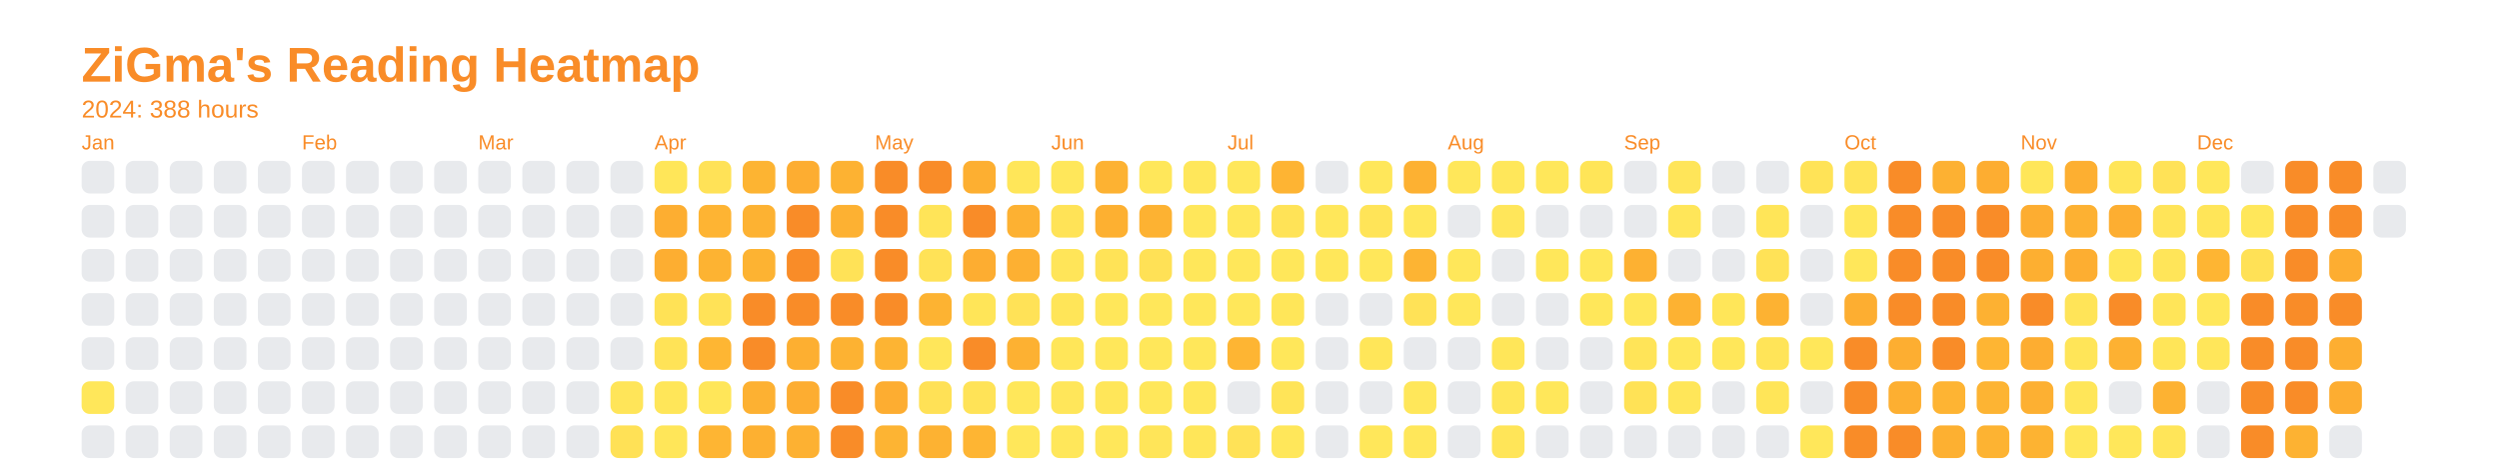
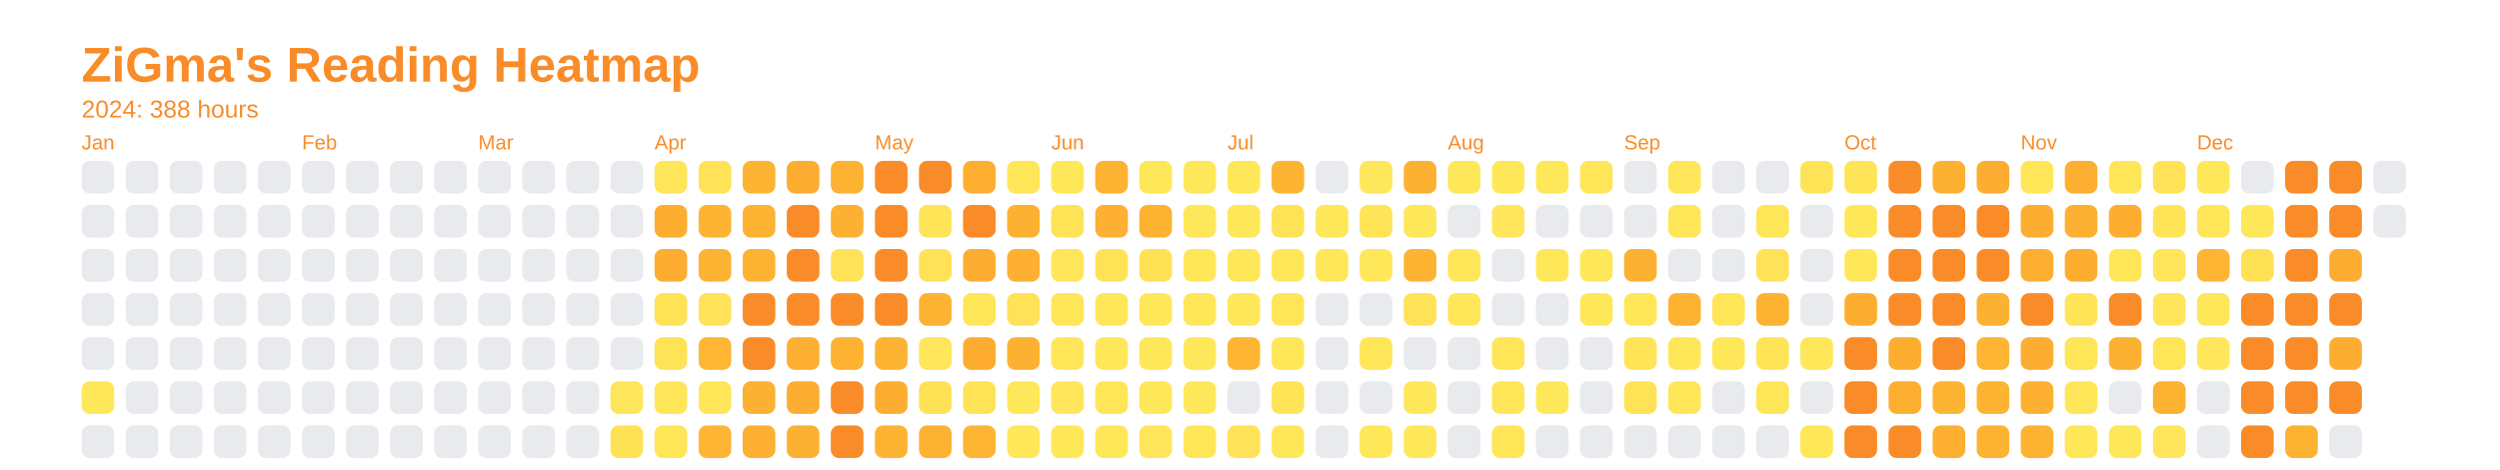
<svg xmlns="http://www.w3.org/2000/svg" baseProfile="full" height="57.5mm" version="1.1" viewBox="0,0,306.2,57.5" width="306.2mm">
  <defs />
  <rect fill="none" height="57.5" width="306.2" x="0" y="0" />
  <text fill="#f98c28" style="font-size:6px; font-family:Arial; font-weight:bold;" x="10" y="10">ZiGma's Reading Heatmap</text>
  <text fill="#f98c28" style="font-size:3px; font-family:Arial;" x="10" y="14.4">2024: 388 hours</text>
  <text fill="#f98c28" style="font-size:2.5px; font-family:Arial" x="10" y="18.3">Jan</text>
  <rect fill="#e8eaed" height="4" rx="1" ry="1" width="4" x="10" y="19.7" />
  <rect fill="#e8eaed" height="4" rx="1" ry="1" width="4" x="10" y="25.1" />
  <rect fill="#e8eaed" height="4" rx="1" ry="1" width="4" x="10" y="30.5" />
  <rect fill="#e8eaed" height="4" rx="1" ry="1" width="4" x="10" y="35.9" />
  <rect fill="#e8eaed" height="4" rx="1" ry="1" width="4" x="10" y="41.3" />
  <rect fill="#ffe75a" height="4" rx="1" ry="1" width="4" x="10" y="46.7" />
  <rect fill="#e8eaed" height="4" rx="1" ry="1" width="4" x="10" y="52.1" />
  <rect fill="#e8eaed" height="4" rx="1" ry="1" width="4" x="15.4" y="19.7" />
  <rect fill="#e8eaed" height="4" rx="1" ry="1" width="4" x="15.4" y="25.1" />
  <rect fill="#e8eaed" height="4" rx="1" ry="1" width="4" x="15.4" y="30.5" />
  <rect fill="#e8eaed" height="4" rx="1" ry="1" width="4" x="15.4" y="35.9" />
  <rect fill="#e8eaed" height="4" rx="1" ry="1" width="4" x="15.4" y="41.3" />
  <rect fill="#e8eaed" height="4" rx="1" ry="1" width="4" x="15.4" y="46.7" />
  <rect fill="#e8eaed" height="4" rx="1" ry="1" width="4" x="15.4" y="52.1" />
  <rect fill="#e8eaed" height="4" rx="1" ry="1" width="4" x="20.8" y="19.7" />
  <rect fill="#e8eaed" height="4" rx="1" ry="1" width="4" x="20.8" y="25.1" />
  <rect fill="#e8eaed" height="4" rx="1" ry="1" width="4" x="20.8" y="30.5" />
  <rect fill="#e8eaed" height="4" rx="1" ry="1" width="4" x="20.8" y="35.9" />
  <rect fill="#e8eaed" height="4" rx="1" ry="1" width="4" x="20.8" y="41.3" />
  <rect fill="#e8eaed" height="4" rx="1" ry="1" width="4" x="20.8" y="46.7" />
  <rect fill="#e8eaed" height="4" rx="1" ry="1" width="4" x="20.8" y="52.1" />
  <rect fill="#e8eaed" height="4" rx="1" ry="1" width="4" x="26.2" y="19.7" />
  <rect fill="#e8eaed" height="4" rx="1" ry="1" width="4" x="26.2" y="25.1" />
  <rect fill="#e8eaed" height="4" rx="1" ry="1" width="4" x="26.2" y="30.5" />
  <rect fill="#e8eaed" height="4" rx="1" ry="1" width="4" x="26.2" y="35.9" />
  <rect fill="#e8eaed" height="4" rx="1" ry="1" width="4" x="26.2" y="41.3" />
  <rect fill="#e8eaed" height="4" rx="1" ry="1" width="4" x="26.2" y="46.7" />
  <rect fill="#e8eaed" height="4" rx="1" ry="1" width="4" x="26.2" y="52.1" />
  <rect fill="#e8eaed" height="4" rx="1" ry="1" width="4" x="31.6" y="19.7" />
  <rect fill="#e8eaed" height="4" rx="1" ry="1" width="4" x="31.6" y="25.1" />
  <rect fill="#e8eaed" height="4" rx="1" ry="1" width="4" x="31.6" y="30.5" />
  <rect fill="#e8eaed" height="4" rx="1" ry="1" width="4" x="31.6" y="35.9" />
  <rect fill="#e8eaed" height="4" rx="1" ry="1" width="4" x="31.6" y="41.3" />
  <rect fill="#e8eaed" height="4" rx="1" ry="1" width="4" x="31.6" y="46.7" />
  <rect fill="#e8eaed" height="4" rx="1" ry="1" width="4" x="31.6" y="52.1" />
  <text fill="#f98c28" style="font-size:2.5px; font-family:Arial" x="37.0" y="18.3">Feb</text>
  <rect fill="#e8eaed" height="4" rx="1" ry="1" width="4" x="37.0" y="19.7" />
  <rect fill="#e8eaed" height="4" rx="1" ry="1" width="4" x="37.0" y="25.1" />
  <rect fill="#e8eaed" height="4" rx="1" ry="1" width="4" x="37.0" y="30.5" />
  <rect fill="#e8eaed" height="4" rx="1" ry="1" width="4" x="37.0" y="35.9" />
  <rect fill="#e8eaed" height="4" rx="1" ry="1" width="4" x="37.0" y="41.3" />
  <rect fill="#e8eaed" height="4" rx="1" ry="1" width="4" x="37.0" y="46.7" />
  <rect fill="#e8eaed" height="4" rx="1" ry="1" width="4" x="37.0" y="52.1" />
  <rect fill="#e8eaed" height="4" rx="1" ry="1" width="4" x="42.4" y="19.7" />
  <rect fill="#e8eaed" height="4" rx="1" ry="1" width="4" x="42.4" y="25.1" />
  <rect fill="#e8eaed" height="4" rx="1" ry="1" width="4" x="42.4" y="30.5" />
  <rect fill="#e8eaed" height="4" rx="1" ry="1" width="4" x="42.4" y="35.9" />
  <rect fill="#e8eaed" height="4" rx="1" ry="1" width="4" x="42.4" y="41.3" />
  <rect fill="#e8eaed" height="4" rx="1" ry="1" width="4" x="42.4" y="46.7" />
  <rect fill="#e8eaed" height="4" rx="1" ry="1" width="4" x="42.4" y="52.1" />
  <rect fill="#e8eaed" height="4" rx="1" ry="1" width="4" x="47.8" y="19.7" />
  <rect fill="#e8eaed" height="4" rx="1" ry="1" width="4" x="47.8" y="25.1" />
  <rect fill="#e8eaed" height="4" rx="1" ry="1" width="4" x="47.8" y="30.5" />
  <rect fill="#e8eaed" height="4" rx="1" ry="1" width="4" x="47.8" y="35.9" />
  <rect fill="#e8eaed" height="4" rx="1" ry="1" width="4" x="47.8" y="41.3" />
  <rect fill="#e8eaed" height="4" rx="1" ry="1" width="4" x="47.8" y="46.7" />
  <rect fill="#e8eaed" height="4" rx="1" ry="1" width="4" x="47.8" y="52.1" />
  <rect fill="#e8eaed" height="4" rx="1" ry="1" width="4" x="53.2" y="19.7" />
  <rect fill="#e8eaed" height="4" rx="1" ry="1" width="4" x="53.2" y="25.1" />
  <rect fill="#e8eaed" height="4" rx="1" ry="1" width="4" x="53.2" y="30.5" />
  <rect fill="#e8eaed" height="4" rx="1" ry="1" width="4" x="53.2" y="35.9" />
  <rect fill="#e8eaed" height="4" rx="1" ry="1" width="4" x="53.2" y="41.3" />
  <rect fill="#e8eaed" height="4" rx="1" ry="1" width="4" x="53.2" y="46.7" />
  <rect fill="#e8eaed" height="4" rx="1" ry="1" width="4" x="53.2" y="52.1" />
  <text fill="#f98c28" style="font-size:2.5px; font-family:Arial" x="58.6" y="18.3">Mar</text>
  <rect fill="#e8eaed" height="4" rx="1" ry="1" width="4" x="58.6" y="19.7" />
  <rect fill="#e8eaed" height="4" rx="1" ry="1" width="4" x="58.6" y="25.1" />
  <rect fill="#e8eaed" height="4" rx="1" ry="1" width="4" x="58.6" y="30.5" />
  <rect fill="#e8eaed" height="4" rx="1" ry="1" width="4" x="58.6" y="35.9" />
  <rect fill="#e8eaed" height="4" rx="1" ry="1" width="4" x="58.6" y="41.3" />
  <rect fill="#e8eaed" height="4" rx="1" ry="1" width="4" x="58.6" y="46.7" />
  <rect fill="#e8eaed" height="4" rx="1" ry="1" width="4" x="58.6" y="52.1" />
  <rect fill="#e8eaed" height="4" rx="1" ry="1" width="4" x="64" y="19.7" />
  <rect fill="#e8eaed" height="4" rx="1" ry="1" width="4" x="64" y="25.1" />
  <rect fill="#e8eaed" height="4" rx="1" ry="1" width="4" x="64" y="30.5" />
  <rect fill="#e8eaed" height="4" rx="1" ry="1" width="4" x="64" y="35.9" />
  <rect fill="#e8eaed" height="4" rx="1" ry="1" width="4" x="64" y="41.3" />
  <rect fill="#e8eaed" height="4" rx="1" ry="1" width="4" x="64" y="46.7" />
  <rect fill="#e8eaed" height="4" rx="1" ry="1" width="4" x="64" y="52.1" />
  <rect fill="#e8eaed" height="4" rx="1" ry="1" width="4" x="69.4" y="19.7" />
  <rect fill="#e8eaed" height="4" rx="1" ry="1" width="4" x="69.4" y="25.1" />
  <rect fill="#e8eaed" height="4" rx="1" ry="1" width="4" x="69.4" y="30.5" />
  <rect fill="#e8eaed" height="4" rx="1" ry="1" width="4" x="69.4" y="35.9" />
  <rect fill="#e8eaed" height="4" rx="1" ry="1" width="4" x="69.4" y="41.3" />
  <rect fill="#e8eaed" height="4" rx="1" ry="1" width="4" x="69.4" y="46.7" />
  <rect fill="#e8eaed" height="4" rx="1" ry="1" width="4" x="69.4" y="52.1" />
  <rect fill="#e8eaed" height="4" rx="1" ry="1" width="4" x="74.8" y="19.7" />
  <rect fill="#e8eaed" height="4" rx="1" ry="1" width="4" x="74.8" y="25.1" />
  <rect fill="#e8eaed" height="4" rx="1" ry="1" width="4" x="74.8" y="30.5" />
  <rect fill="#e8eaed" height="4" rx="1" ry="1" width="4" x="74.8" y="35.9" />
  <rect fill="#e8eaed" height="4" rx="1" ry="1" width="4" x="74.8" y="41.3" />
  <rect fill="#ffe559" height="4" rx="1" ry="1" width="4" x="74.8" y="46.7" />
  <rect fill="#ffe156" height="4" rx="1" ry="1" width="4" x="74.8" y="52.1" />
  <text fill="#f98c28" style="font-size:2.5px; font-family:Arial" x="80.2" y="18.3">Apr</text>
  <rect fill="#ffe659" height="4" rx="1" ry="1" width="4" x="80.2" y="19.7" />
  <rect fill="#fdae31" height="4" rx="1" ry="1" width="4" x="80.2" y="25.1" />
  <rect fill="#fdae31" height="4" rx="1" ry="1" width="4" x="80.2" y="30.5" />
  <rect fill="#ffe256" height="4" rx="1" ry="1" width="4" x="80.2" y="35.9" />
  <rect fill="#ffe357" height="4" rx="1" ry="1" width="4" x="80.2" y="41.3" />
  <rect fill="#ffe659" height="4" rx="1" ry="1" width="4" x="80.2" y="46.7" />
  <rect fill="#ffe659" height="4" rx="1" ry="1" width="4" x="80.2" y="52.1" />
  <rect fill="#ffe257" height="4" rx="1" ry="1" width="4" x="85.6" y="19.7" />
  <rect fill="#feb433" height="4" rx="1" ry="1" width="4" x="85.6" y="25.1" />
  <rect fill="#fdb332" height="4" rx="1" ry="1" width="4" x="85.6" y="30.5" />
  <rect fill="#ffe257" height="4" rx="1" ry="1" width="4" x="85.6" y="35.9" />
  <rect fill="#feb633" height="4" rx="1" ry="1" width="4" x="85.6" y="41.3" />
  <rect fill="#ffe659" height="4" rx="1" ry="1" width="4" x="85.6" y="46.7" />
  <rect fill="#feb533" height="4" rx="1" ry="1" width="4" x="85.6" y="52.1" />
  <rect fill="#fdb432" height="4" rx="1" ry="1" width="4" x="91" y="19.7" />
  <rect fill="#fdb232" height="4" rx="1" ry="1" width="4" x="91" y="25.1" />
  <rect fill="#fdb332" height="4" rx="1" ry="1" width="4" x="91" y="30.5" />
  <rect fill="#f98c28" height="4" rx="1" ry="1" width="4" x="91" y="35.9" />
  <rect fill="#f98c28" height="4" rx="1" ry="1" width="4" x="91" y="41.3" />
  <rect fill="#fdb132" height="4" rx="1" ry="1" width="4" x="91" y="46.7" />
  <rect fill="#fdb031" height="4" rx="1" ry="1" width="4" x="91" y="52.1" />
  <rect fill="#fdad31" height="4" rx="1" ry="1" width="4" x="96.4" y="19.7" />
  <rect fill="#f98c28" height="4" rx="1" ry="1" width="4" x="96.4" y="25.1" />
  <rect fill="#f98c28" height="4" rx="1" ry="1" width="4" x="96.4" y="30.5" />
  <rect fill="#f98c28" height="4" rx="1" ry="1" width="4" x="96.4" y="35.9" />
  <rect fill="#fdaf31" height="4" rx="1" ry="1" width="4" x="96.4" y="41.3" />
  <rect fill="#fdad31" height="4" rx="1" ry="1" width="4" x="96.4" y="46.7" />
  <rect fill="#fdb132" height="4" rx="1" ry="1" width="4" x="96.4" y="52.1" />
  <rect fill="#fdb232" height="4" rx="1" ry="1" width="4" x="101.8" y="19.7" />
  <rect fill="#fdb132" height="4" rx="1" ry="1" width="4" x="101.8" y="25.1" />
  <rect fill="#ffe257" height="4" rx="1" ry="1" width="4" x="101.8" y="30.5" />
  <rect fill="#f98c28" height="4" rx="1" ry="1" width="4" x="101.8" y="35.9" />
  <rect fill="#fdb232" height="4" rx="1" ry="1" width="4" x="101.8" y="41.3" />
  <rect fill="#f98c28" height="4" rx="1" ry="1" width="4" x="101.8" y="46.7" />
  <rect fill="#f98c28" height="4" rx="1" ry="1" width="4" x="101.8" y="52.1" />
  <text fill="#f98c28" style="font-size:2.5px; font-family:Arial" x="107.2" y="18.3">May</text>
  <rect fill="#f98c28" height="4" rx="1" ry="1" width="4" x="107.2" y="19.7" />
  <rect fill="#f98c28" height="4" rx="1" ry="1" width="4" x="107.2" y="25.1" />
  <rect fill="#f98c28" height="4" rx="1" ry="1" width="4" x="107.2" y="30.5" />
  <rect fill="#f98c28" height="4" rx="1" ry="1" width="4" x="107.2" y="35.9" />
  <rect fill="#fdb433" height="4" rx="1" ry="1" width="4" x="107.2" y="41.3" />
  <rect fill="#fdad31" height="4" rx="1" ry="1" width="4" x="107.2" y="46.7" />
  <rect fill="#fdb433" height="4" rx="1" ry="1" width="4" x="107.2" y="52.1" />
  <rect fill="#f98c28" height="4" rx="1" ry="1" width="4" x="112.6" y="19.7" />
  <rect fill="#ffe458" height="4" rx="1" ry="1" width="4" x="112.6" y="25.1" />
  <rect fill="#ffe257" height="4" rx="1" ry="1" width="4" x="112.6" y="30.5" />
  <rect fill="#fdb332" height="4" rx="1" ry="1" width="4" x="112.6" y="35.9" />
  <rect fill="#ffe65a" height="4" rx="1" ry="1" width="4" x="112.6" y="41.3" />
  <rect fill="#ffe156" height="4" rx="1" ry="1" width="4" x="112.6" y="46.7" />
  <rect fill="#fdb232" height="4" rx="1" ry="1" width="4" x="112.6" y="52.1" />
  <rect fill="#fdaf31" height="4" rx="1" ry="1" width="4" x="118" y="19.7" />
  <rect fill="#f98c28" height="4" rx="1" ry="1" width="4" x="118" y="25.1" />
  <rect fill="#fdad31" height="4" rx="1" ry="1" width="4" x="118" y="30.5" />
  <rect fill="#ffe558" height="4" rx="1" ry="1" width="4" x="118" y="35.9" />
-   <rect fill="#f98c28" height="4" rx="1" ry="1" width="4" x="118" y="41.3" />
+   <rect fill="#fdac30" height="4" rx="1" ry="1" width="4" x="118" y="41.3" />
  <rect fill="#ffe357" height="4" rx="1" ry="1" width="4" x="118" y="46.7" />
  <rect fill="#feb533" height="4" rx="1" ry="1" width="4" x="118" y="52.1" />
  <rect fill="#ffe659" height="4" rx="1" ry="1" width="4" x="123.4" y="19.7" />
  <rect fill="#fdb132" height="4" rx="1" ry="1" width="4" x="123.4" y="25.1" />
  <rect fill="#fdb032" height="4" rx="1" ry="1" width="4" x="123.4" y="30.5" />
  <rect fill="#ffe257" height="4" rx="1" ry="1" width="4" x="123.4" y="35.9" />
  <rect fill="#fdb132" height="4" rx="1" ry="1" width="4" x="123.4" y="41.3" />
  <rect fill="#ffe75a" height="4" rx="1" ry="1" width="4" x="123.4" y="46.7" />
  <rect fill="#ffe75a" height="4" rx="1" ry="1" width="4" x="123.4" y="52.1" />
  <text fill="#f98c28" style="font-size:2.5px; font-family:Arial" x="128.8" y="18.3">Jun</text>
  <rect fill="#ffe75a" height="4" rx="1" ry="1" width="4" x="128.8" y="19.7" />
  <rect fill="#ffe357" height="4" rx="1" ry="1" width="4" x="128.8" y="25.1" />
  <rect fill="#ffe559" height="4" rx="1" ry="1" width="4" x="128.8" y="30.5" />
  <rect fill="#ffe558" height="4" rx="1" ry="1" width="4" x="128.8" y="35.9" />
  <rect fill="#ffe659" height="4" rx="1" ry="1" width="4" x="128.8" y="41.3" />
  <rect fill="#ffe65a" height="4" rx="1" ry="1" width="4" x="128.8" y="46.7" />
  <rect fill="#ffe75a" height="4" rx="1" ry="1" width="4" x="128.8" y="52.1" />
  <rect fill="#fdb232" height="4" rx="1" ry="1" width="4" x="134.2" y="19.7" />
  <rect fill="#fdb031" height="4" rx="1" ry="1" width="4" x="134.2" y="25.1" />
  <rect fill="#ffe357" height="4" rx="1" ry="1" width="4" x="134.2" y="30.5" />
  <rect fill="#ffe75a" height="4" rx="1" ry="1" width="4" x="134.2" y="35.9" />
  <rect fill="#ffe75a" height="4" rx="1" ry="1" width="4" x="134.2" y="41.3" />
  <rect fill="#ffe659" height="4" rx="1" ry="1" width="4" x="134.2" y="46.7" />
  <rect fill="#ffe75a" height="4" rx="1" ry="1" width="4" x="134.2" y="52.1" />
  <rect fill="#ffe75a" height="4" rx="1" ry="1" width="4" x="139.6" y="19.7" />
  <rect fill="#fdb232" height="4" rx="1" ry="1" width="4" x="139.6" y="25.1" />
  <rect fill="#ffe156" height="4" rx="1" ry="1" width="4" x="139.6" y="30.5" />
  <rect fill="#ffe75a" height="4" rx="1" ry="1" width="4" x="139.6" y="35.9" />
  <rect fill="#ffe75a" height="4" rx="1" ry="1" width="4" x="139.6" y="41.3" />
  <rect fill="#ffe75a" height="4" rx="1" ry="1" width="4" x="139.6" y="46.7" />
  <rect fill="#ffe559" height="4" rx="1" ry="1" width="4" x="139.6" y="52.1" />
  <rect fill="#ffe75a" height="4" rx="1" ry="1" width="4" x="145" y="19.7" />
  <rect fill="#ffe75a" height="4" rx="1" ry="1" width="4" x="145" y="25.1" />
  <rect fill="#ffe75a" height="4" rx="1" ry="1" width="4" x="145" y="30.5" />
  <rect fill="#ffe75a" height="4" rx="1" ry="1" width="4" x="145" y="35.9" />
  <rect fill="#ffe75a" height="4" rx="1" ry="1" width="4" x="145" y="41.3" />
  <rect fill="#ffe75a" height="4" rx="1" ry="1" width="4" x="145" y="46.7" />
  <rect fill="#ffe659" height="4" rx="1" ry="1" width="4" x="145" y="52.1" />
  <text fill="#f98c28" style="font-size:2.5px; font-family:Arial" x="150.4" y="18.3">Jul</text>
  <rect fill="#ffe75a" height="4" rx="1" ry="1" width="4" x="150.4" y="19.7" />
  <rect fill="#ffe75a" height="4" rx="1" ry="1" width="4" x="150.4" y="25.1" />
  <rect fill="#ffe75a" height="4" rx="1" ry="1" width="4" x="150.4" y="30.5" />
  <rect fill="#ffe75a" height="4" rx="1" ry="1" width="4" x="150.4" y="35.9" />
  <rect fill="#feb533" height="4" rx="1" ry="1" width="4" x="150.4" y="41.3" />
  <rect fill="#e8eaed" height="4" rx="1" ry="1" width="4" x="150.4" y="46.7" />
  <rect fill="#ffe257" height="4" rx="1" ry="1" width="4" x="150.4" y="52.1" />
  <rect fill="#feb433" height="4" rx="1" ry="1" width="4" x="155.8" y="19.7" />
  <rect fill="#ffe357" height="4" rx="1" ry="1" width="4" x="155.8" y="25.1" />
  <rect fill="#ffe75a" height="4" rx="1" ry="1" width="4" x="155.8" y="30.5" />
  <rect fill="#ffe659" height="4" rx="1" ry="1" width="4" x="155.8" y="35.9" />
  <rect fill="#ffe75a" height="4" rx="1" ry="1" width="4" x="155.8" y="41.3" />
  <rect fill="#ffe458" height="4" rx="1" ry="1" width="4" x="155.8" y="46.7" />
  <rect fill="#ffe75a" height="4" rx="1" ry="1" width="4" x="155.8" y="52.1" />
  <rect fill="#e8eaed" height="4" rx="1" ry="1" width="4" x="161.2" y="19.7" />
  <rect fill="#ffe75a" height="4" rx="1" ry="1" width="4" x="161.2" y="25.1" />
  <rect fill="#ffe75a" height="4" rx="1" ry="1" width="4" x="161.2" y="30.5" />
  <rect fill="#e8eaed" height="4" rx="1" ry="1" width="4" x="161.2" y="35.9" />
  <rect fill="#e8eaed" height="4" rx="1" ry="1" width="4" x="161.2" y="41.3" />
  <rect fill="#e8eaed" height="4" rx="1" ry="1" width="4" x="161.2" y="46.7" />
  <rect fill="#e8eaed" height="4" rx="1" ry="1" width="4" x="161.2" y="52.1" />
  <rect fill="#ffe75a" height="4" rx="1" ry="1" width="4" x="166.6" y="19.7" />
  <rect fill="#ffe458" height="4" rx="1" ry="1" width="4" x="166.6" y="25.1" />
  <rect fill="#ffe75a" height="4" rx="1" ry="1" width="4" x="166.6" y="30.5" />
  <rect fill="#e8eaed" height="4" rx="1" ry="1" width="4" x="166.6" y="35.9" />
  <rect fill="#ffe659" height="4" rx="1" ry="1" width="4" x="166.6" y="41.3" />
  <rect fill="#e8eaed" height="4" rx="1" ry="1" width="4" x="166.6" y="46.7" />
  <rect fill="#ffe75a" height="4" rx="1" ry="1" width="4" x="166.6" y="52.1" />
  <rect fill="#fdb132" height="4" rx="1" ry="1" width="4" x="172" y="19.7" />
  <rect fill="#ffe75a" height="4" rx="1" ry="1" width="4" x="172" y="25.1" />
  <rect fill="#fdb433" height="4" rx="1" ry="1" width="4" x="172" y="30.5" />
  <rect fill="#ffe257" height="4" rx="1" ry="1" width="4" x="172" y="35.9" />
  <rect fill="#e8eaed" height="4" rx="1" ry="1" width="4" x="172" y="41.3" />
  <rect fill="#ffe75a" height="4" rx="1" ry="1" width="4" x="172" y="46.7" />
  <rect fill="#ffe75a" height="4" rx="1" ry="1" width="4" x="172" y="52.1" />
  <text fill="#f98c28" style="font-size:2.5px; font-family:Arial" x="177.4" y="18.3">Aug</text>
  <rect fill="#ffe75a" height="4" rx="1" ry="1" width="4" x="177.4" y="19.7" />
  <rect fill="#e8eaed" height="4" rx="1" ry="1" width="4" x="177.4" y="25.1" />
  <rect fill="#ffe75a" height="4" rx="1" ry="1" width="4" x="177.4" y="30.5" />
  <rect fill="#ffe75a" height="4" rx="1" ry="1" width="4" x="177.4" y="35.9" />
  <rect fill="#e8eaed" height="4" rx="1" ry="1" width="4" x="177.4" y="41.3" />
  <rect fill="#e8eaed" height="4" rx="1" ry="1" width="4" x="177.4" y="46.7" />
  <rect fill="#e8eaed" height="4" rx="1" ry="1" width="4" x="177.4" y="52.1" />
  <rect fill="#ffe75a" height="4" rx="1" ry="1" width="4" x="182.8" y="19.7" />
  <rect fill="#ffe65a" height="4" rx="1" ry="1" width="4" x="182.8" y="25.1" />
  <rect fill="#e8eaed" height="4" rx="1" ry="1" width="4" x="182.8" y="30.5" />
  <rect fill="#e8eaed" height="4" rx="1" ry="1" width="4" x="182.8" y="35.9" />
  <rect fill="#ffe659" height="4" rx="1" ry="1" width="4" x="182.8" y="41.3" />
  <rect fill="#ffe659" height="4" rx="1" ry="1" width="4" x="182.8" y="46.7" />
  <rect fill="#ffe558" height="4" rx="1" ry="1" width="4" x="182.8" y="52.1" />
  <rect fill="#ffe75a" height="4" rx="1" ry="1" width="4" x="188.2" y="19.7" />
  <rect fill="#e8eaed" height="4" rx="1" ry="1" width="4" x="188.2" y="25.1" />
  <rect fill="#ffe75a" height="4" rx="1" ry="1" width="4" x="188.2" y="30.5" />
  <rect fill="#e8eaed" height="4" rx="1" ry="1" width="4" x="188.2" y="35.9" />
  <rect fill="#e8eaed" height="4" rx="1" ry="1" width="4" x="188.2" y="41.3" />
  <rect fill="#ffe75a" height="4" rx="1" ry="1" width="4" x="188.2" y="46.7" />
  <rect fill="#e8eaed" height="4" rx="1" ry="1" width="4" x="188.2" y="52.1" />
  <rect fill="#ffe558" height="4" rx="1" ry="1" width="4" x="193.6" y="19.7" />
  <rect fill="#e8eaed" height="4" rx="1" ry="1" width="4" x="193.6" y="25.1" />
  <rect fill="#ffe75a" height="4" rx="1" ry="1" width="4" x="193.6" y="30.5" />
  <rect fill="#ffe75a" height="4" rx="1" ry="1" width="4" x="193.6" y="35.9" />
  <rect fill="#e8eaed" height="4" rx="1" ry="1" width="4" x="193.6" y="41.3" />
  <rect fill="#e8eaed" height="4" rx="1" ry="1" width="4" x="193.6" y="46.7" />
  <rect fill="#e8eaed" height="4" rx="1" ry="1" width="4" x="193.6" y="52.1" />
  <text fill="#f98c28" style="font-size:2.5px; font-family:Arial" x="199" y="18.3">Sep</text>
  <rect fill="#e8eaed" height="4" rx="1" ry="1" width="4" x="199" y="19.7" />
  <rect fill="#e8eaed" height="4" rx="1" ry="1" width="4" x="199" y="25.1" />
  <rect fill="#fdb132" height="4" rx="1" ry="1" width="4" x="199" y="30.5" />
  <rect fill="#ffe75a" height="4" rx="1" ry="1" width="4" x="199" y="35.9" />
  <rect fill="#ffe458" height="4" rx="1" ry="1" width="4" x="199" y="41.3" />
  <rect fill="#ffe256" height="4" rx="1" ry="1" width="4" x="199" y="46.7" />
  <rect fill="#e8eaed" height="4" rx="1" ry="1" width="4" x="199" y="52.1" />
  <rect fill="#ffe559" height="4" rx="1" ry="1" width="4" x="204.4" y="19.7" />
  <rect fill="#ffe659" height="4" rx="1" ry="1" width="4" x="204.4" y="25.1" />
  <rect fill="#e8eaed" height="4" rx="1" ry="1" width="4" x="204.4" y="30.5" />
  <rect fill="#fdb232" height="4" rx="1" ry="1" width="4" x="204.4" y="35.9" />
  <rect fill="#ffe75a" height="4" rx="1" ry="1" width="4" x="204.4" y="41.3" />
  <rect fill="#ffe659" height="4" rx="1" ry="1" width="4" x="204.4" y="46.7" />
  <rect fill="#e8eaed" height="4" rx="1" ry="1" width="4" x="204.4" y="52.1" />
  <rect fill="#e8eaed" height="4" rx="1" ry="1" width="4" x="209.8" y="19.7" />
  <rect fill="#e8eaed" height="4" rx="1" ry="1" width="4" x="209.8" y="25.1" />
  <rect fill="#e8eaed" height="4" rx="1" ry="1" width="4" x="209.8" y="30.5" />
  <rect fill="#ffe659" height="4" rx="1" ry="1" width="4" x="209.8" y="35.9" />
  <rect fill="#ffe75a" height="4" rx="1" ry="1" width="4" x="209.8" y="41.3" />
  <rect fill="#e8eaed" height="4" rx="1" ry="1" width="4" x="209.8" y="46.7" />
  <rect fill="#e8eaed" height="4" rx="1" ry="1" width="4" x="209.8" y="52.1" />
  <rect fill="#e8eaed" height="4" rx="1" ry="1" width="4" x="215.2" y="19.7" />
  <rect fill="#ffe558" height="4" rx="1" ry="1" width="4" x="215.2" y="25.1" />
  <rect fill="#ffe257" height="4" rx="1" ry="1" width="4" x="215.2" y="30.5" />
  <rect fill="#fdb232" height="4" rx="1" ry="1" width="4" x="215.2" y="35.9" />
  <rect fill="#ffe458" height="4" rx="1" ry="1" width="4" x="215.2" y="41.3" />
  <rect fill="#ffe558" height="4" rx="1" ry="1" width="4" x="215.2" y="46.7" />
  <rect fill="#e8eaed" height="4" rx="1" ry="1" width="4" x="215.2" y="52.1" />
  <rect fill="#ffe357" height="4" rx="1" ry="1" width="4" x="220.6" y="19.7" />
  <rect fill="#e8eaed" height="4" rx="1" ry="1" width="4" x="220.6" y="25.1" />
  <rect fill="#e8eaed" height="4" rx="1" ry="1" width="4" x="220.6" y="30.5" />
  <rect fill="#e8eaed" height="4" rx="1" ry="1" width="4" x="220.6" y="35.9" />
  <rect fill="#ffe75a" height="4" rx="1" ry="1" width="4" x="220.6" y="41.3" />
  <rect fill="#e8eaed" height="4" rx="1" ry="1" width="4" x="220.6" y="46.7" />
  <rect fill="#ffe75a" height="4" rx="1" ry="1" width="4" x="220.6" y="52.1" />
  <text fill="#f98c28" style="font-size:2.5px; font-family:Arial" x="226" y="18.3">Oct</text>
  <rect fill="#ffe458" height="4" rx="1" ry="1" width="4" x="226" y="19.7" />
  <rect fill="#ffe75a" height="4" rx="1" ry="1" width="4" x="226" y="25.1" />
  <rect fill="#ffe75a" height="4" rx="1" ry="1" width="4" x="226" y="30.5" />
  <rect fill="#fdae31" height="4" rx="1" ry="1" width="4" x="226" y="35.9" />
  <rect fill="#f98c28" height="4" rx="1" ry="1" width="4" x="226" y="41.3" />
  <rect fill="#f98c28" height="4" rx="1" ry="1" width="4" x="226" y="46.7" />
  <rect fill="#f98c28" height="4" rx="1" ry="1" width="4" x="226" y="52.1" />
  <rect fill="#f98c28" height="4" rx="1" ry="1" width="4" x="231.4" y="19.7" />
  <rect fill="#f98c28" height="4" rx="1" ry="1" width="4" x="231.4" y="25.1" />
  <rect fill="#f98c28" height="4" rx="1" ry="1" width="4" x="231.4" y="30.5" />
  <rect fill="#f98c28" height="4" rx="1" ry="1" width="4" x="231.4" y="35.9" />
  <rect fill="#fdae31" height="4" rx="1" ry="1" width="4" x="231.4" y="41.3" />
  <rect fill="#fdaf31" height="4" rx="1" ry="1" width="4" x="231.4" y="46.7" />
  <rect fill="#f98c28" height="4" rx="1" ry="1" width="4" x="231.4" y="52.1" />
  <rect fill="#fdb132" height="4" rx="1" ry="1" width="4" x="236.8" y="19.7" />
  <rect fill="#f98c28" height="4" rx="1" ry="1" width="4" x="236.8" y="25.1" />
  <rect fill="#f98c28" height="4" rx="1" ry="1" width="4" x="236.8" y="30.5" />
  <rect fill="#f98c28" height="4" rx="1" ry="1" width="4" x="236.8" y="35.9" />
  <rect fill="#f98c28" height="4" rx="1" ry="1" width="4" x="236.8" y="41.3" />
  <rect fill="#feb433" height="4" rx="1" ry="1" width="4" x="236.8" y="46.7" />
  <rect fill="#fdb031" height="4" rx="1" ry="1" width="4" x="236.8" y="52.1" />
  <rect fill="#fdad31" height="4" rx="1" ry="1" width="4" x="242.2" y="19.7" />
  <rect fill="#f98c28" height="4" rx="1" ry="1" width="4" x="242.2" y="25.1" />
  <rect fill="#f98c28" height="4" rx="1" ry="1" width="4" x="242.2" y="30.5" />
  <rect fill="#fdb132" height="4" rx="1" ry="1" width="4" x="242.2" y="35.9" />
  <rect fill="#feb533" height="4" rx="1" ry="1" width="4" x="242.2" y="41.3" />
  <rect fill="#fdb433" height="4" rx="1" ry="1" width="4" x="242.2" y="46.7" />
  <rect fill="#fdb332" height="4" rx="1" ry="1" width="4" x="242.2" y="52.1" />
  <text fill="#f98c28" style="font-size:2.5px; font-family:Arial" x="247.6" y="18.3">Nov</text>
  <rect fill="#ffe659" height="4" rx="1" ry="1" width="4" x="247.6" y="19.7" />
  <rect fill="#fdad31" height="4" rx="1" ry="1" width="4" x="247.6" y="25.1" />
  <rect fill="#fdaf31" height="4" rx="1" ry="1" width="4" x="247.6" y="30.5" />
  <rect fill="#f98c28" height="4" rx="1" ry="1" width="4" x="247.6" y="35.9" />
  <rect fill="#fdad31" height="4" rx="1" ry="1" width="4" x="247.6" y="41.3" />
  <rect fill="#fdb032" height="4" rx="1" ry="1" width="4" x="247.6" y="46.7" />
  <rect fill="#fdb332" height="4" rx="1" ry="1" width="4" x="247.6" y="52.1" />
  <rect fill="#fdaf31" height="4" rx="1" ry="1" width="4" x="253" y="19.7" />
  <rect fill="#fdb132" height="4" rx="1" ry="1" width="4" x="253" y="25.1" />
  <rect fill="#fdae31" height="4" rx="1" ry="1" width="4" x="253" y="30.5" />
  <rect fill="#ffe458" height="4" rx="1" ry="1" width="4" x="253" y="35.9" />
  <rect fill="#ffe558" height="4" rx="1" ry="1" width="4" x="253" y="41.3" />
  <rect fill="#ffe659" height="4" rx="1" ry="1" width="4" x="253" y="46.7" />
  <rect fill="#ffe75a" height="4" rx="1" ry="1" width="4" x="253" y="52.1" />
  <rect fill="#ffe558" height="4" rx="1" ry="1" width="4" x="258.4" y="19.7" />
  <rect fill="#fdae31" height="4" rx="1" ry="1" width="4" x="258.4" y="25.1" />
  <rect fill="#ffe659" height="4" rx="1" ry="1" width="4" x="258.4" y="30.5" />
  <rect fill="#f98c28" height="4" rx="1" ry="1" width="4" x="258.4" y="35.9" />
  <rect fill="#fdb132" height="4" rx="1" ry="1" width="4" x="258.4" y="41.3" />
  <rect fill="#e8eaed" height="4" rx="1" ry="1" width="4" x="258.4" y="46.7" />
  <rect fill="#ffe75a" height="4" rx="1" ry="1" width="4" x="258.4" y="52.1" />
  <rect fill="#ffe257" height="4" rx="1" ry="1" width="4" x="263.8" y="19.7" />
  <rect fill="#ffe458" height="4" rx="1" ry="1" width="4" x="263.8" y="25.1" />
  <rect fill="#ffe559" height="4" rx="1" ry="1" width="4" x="263.8" y="30.5" />
  <rect fill="#ffe559" height="4" rx="1" ry="1" width="4" x="263.8" y="35.9" />
  <rect fill="#ffe558" height="4" rx="1" ry="1" width="4" x="263.8" y="41.3" />
  <rect fill="#fdb232" height="4" rx="1" ry="1" width="4" x="263.8" y="46.7" />
  <rect fill="#ffe559" height="4" rx="1" ry="1" width="4" x="263.8" y="52.1" />
  <text fill="#f98c28" style="font-size:2.5px; font-family:Arial" x="269.2" y="18.3">Dec</text>
  <rect fill="#ffe75a" height="4" rx="1" ry="1" width="4" x="269.2" y="19.7" />
  <rect fill="#ffe558" height="4" rx="1" ry="1" width="4" x="269.2" y="25.1" />
  <rect fill="#feb533" height="4" rx="1" ry="1" width="4" x="269.2" y="30.5" />
  <rect fill="#ffe75a" height="4" rx="1" ry="1" width="4" x="269.2" y="35.9" />
  <rect fill="#ffe65a" height="4" rx="1" ry="1" width="4" x="269.2" y="41.3" />
  <rect fill="#e8eaed" height="4" rx="1" ry="1" width="4" x="269.2" y="46.7" />
  <rect fill="#e8eaed" height="4" rx="1" ry="1" width="4" x="269.2" y="52.1" />
  <rect fill="#e8eaed" height="4" rx="1" ry="1" width="4" x="274.6" y="19.7" />
  <rect fill="#ffe75a" height="4" rx="1" ry="1" width="4" x="274.6" y="25.1" />
  <rect fill="#ffe156" height="4" rx="1" ry="1" width="4" x="274.6" y="30.5" />
  <rect fill="#f98c28" height="4" rx="1" ry="1" width="4" x="274.6" y="35.9" />
  <rect fill="#f98c28" height="4" rx="1" ry="1" width="4" x="274.6" y="41.3" />
  <rect fill="#f98c28" height="4" rx="1" ry="1" width="4" x="274.6" y="46.7" />
  <rect fill="#f98c28" height="4" rx="1" ry="1" width="4" x="274.6" y="52.1" />
  <rect fill="#f98c28" height="4" rx="1" ry="1" width="4" x="280" y="19.7" />
  <rect fill="#f98c28" height="4" rx="1" ry="1" width="4" x="280" y="25.1" />
  <rect fill="#f98c28" height="4" rx="1" ry="1" width="4" x="280" y="30.5" />
  <rect fill="#f98c28" height="4" rx="1" ry="1" width="4" x="280" y="35.9" />
  <rect fill="#f98c28" height="4" rx="1" ry="1" width="4" x="280" y="41.3" />
  <rect fill="#f98c28" height="4" rx="1" ry="1" width="4" x="280" y="46.7" />
  <rect fill="#fdb232" height="4" rx="1" ry="1" width="4" x="280" y="52.1" />
  <rect fill="#f98c28" height="4" rx="1" ry="1" width="4" x="285.4" y="19.7" />
  <rect fill="#f98c28" height="4" rx="1" ry="1" width="4" x="285.4" y="25.1" />
  <rect fill="#fdad31" height="4" rx="1" ry="1" width="4" x="285.4" y="30.5" />
  <rect fill="#f98c28" height="4" rx="1" ry="1" width="4" x="285.4" y="35.9" />
  <rect fill="#fdae31" height="4" rx="1" ry="1" width="4" x="285.4" y="41.3" />
-   <rect fill="#fdad31" height="4" rx="1" ry="1" width="4" x="285.4" y="46.7" />
+   <rect fill="#f98c28" height="4" rx="1" ry="1" width="4" x="285.4" y="46.7" />
  <rect fill="#e8eaed" height="4" rx="1" ry="1" width="4" x="285.4" y="52.1" />
  <rect fill="#e8eaed" height="4" rx="1" ry="1" width="4" x="290.8" y="19.7" />
  <rect fill="#e8eaed" height="4" rx="1" ry="1" width="4" x="290.8" y="25.1" />
</svg>
